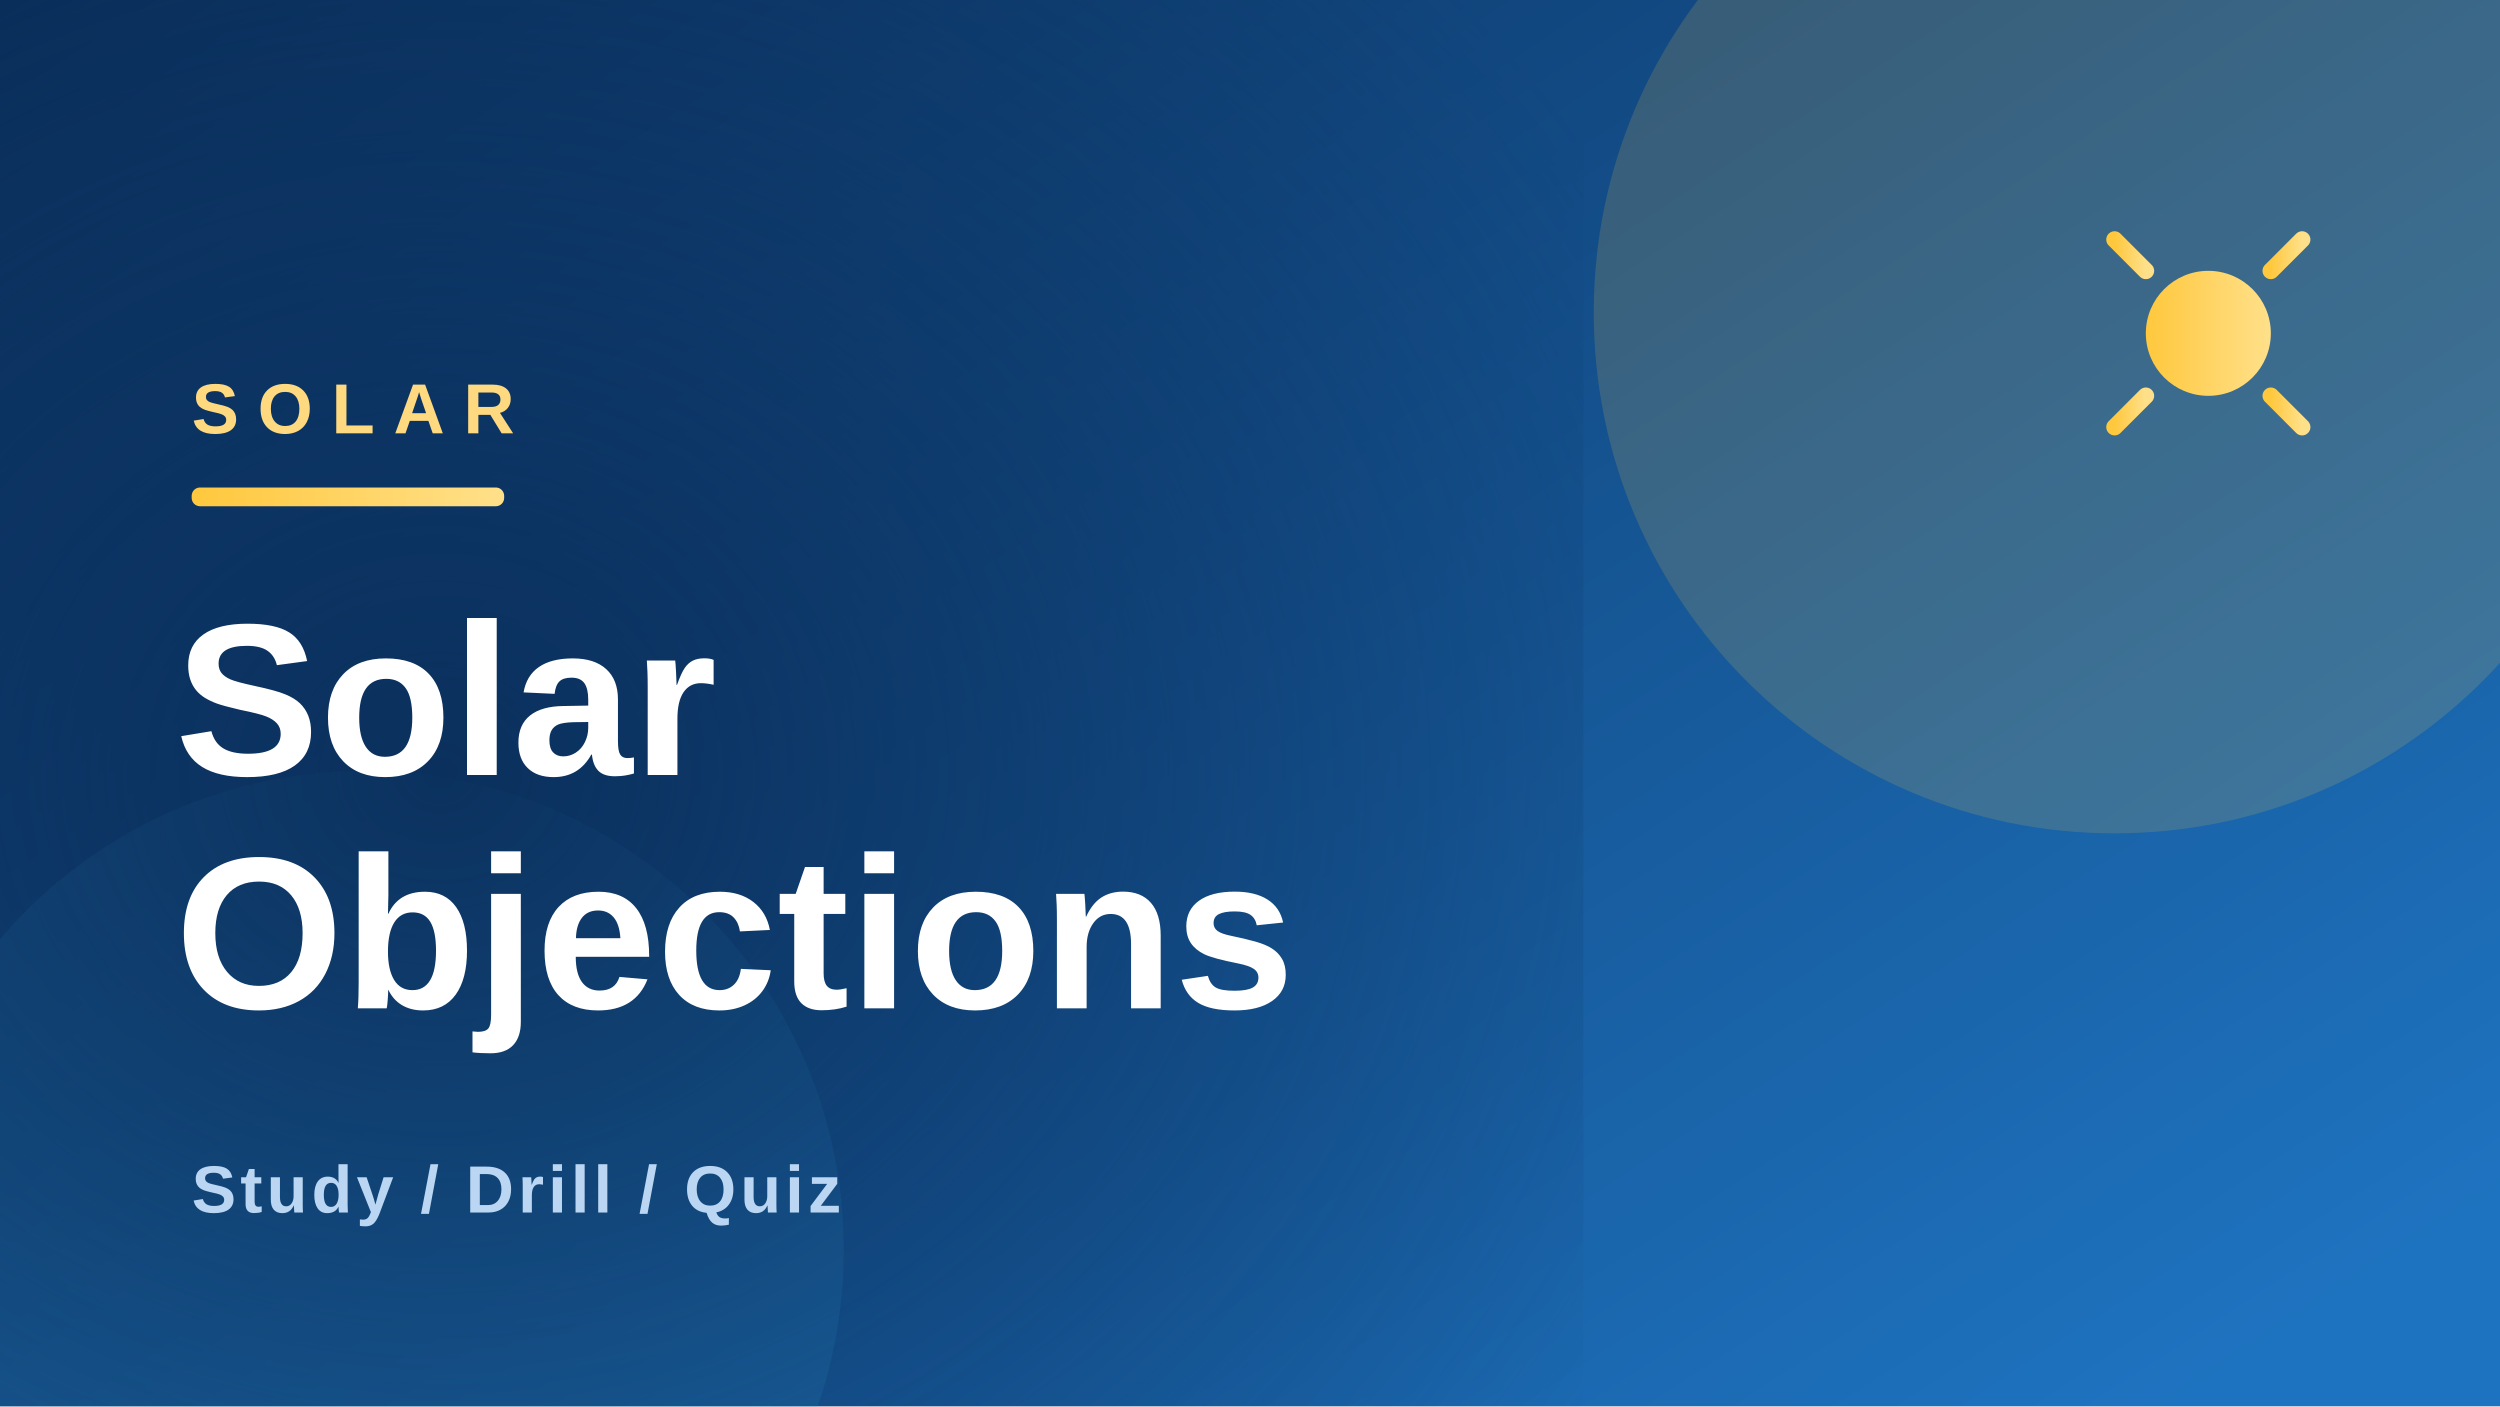
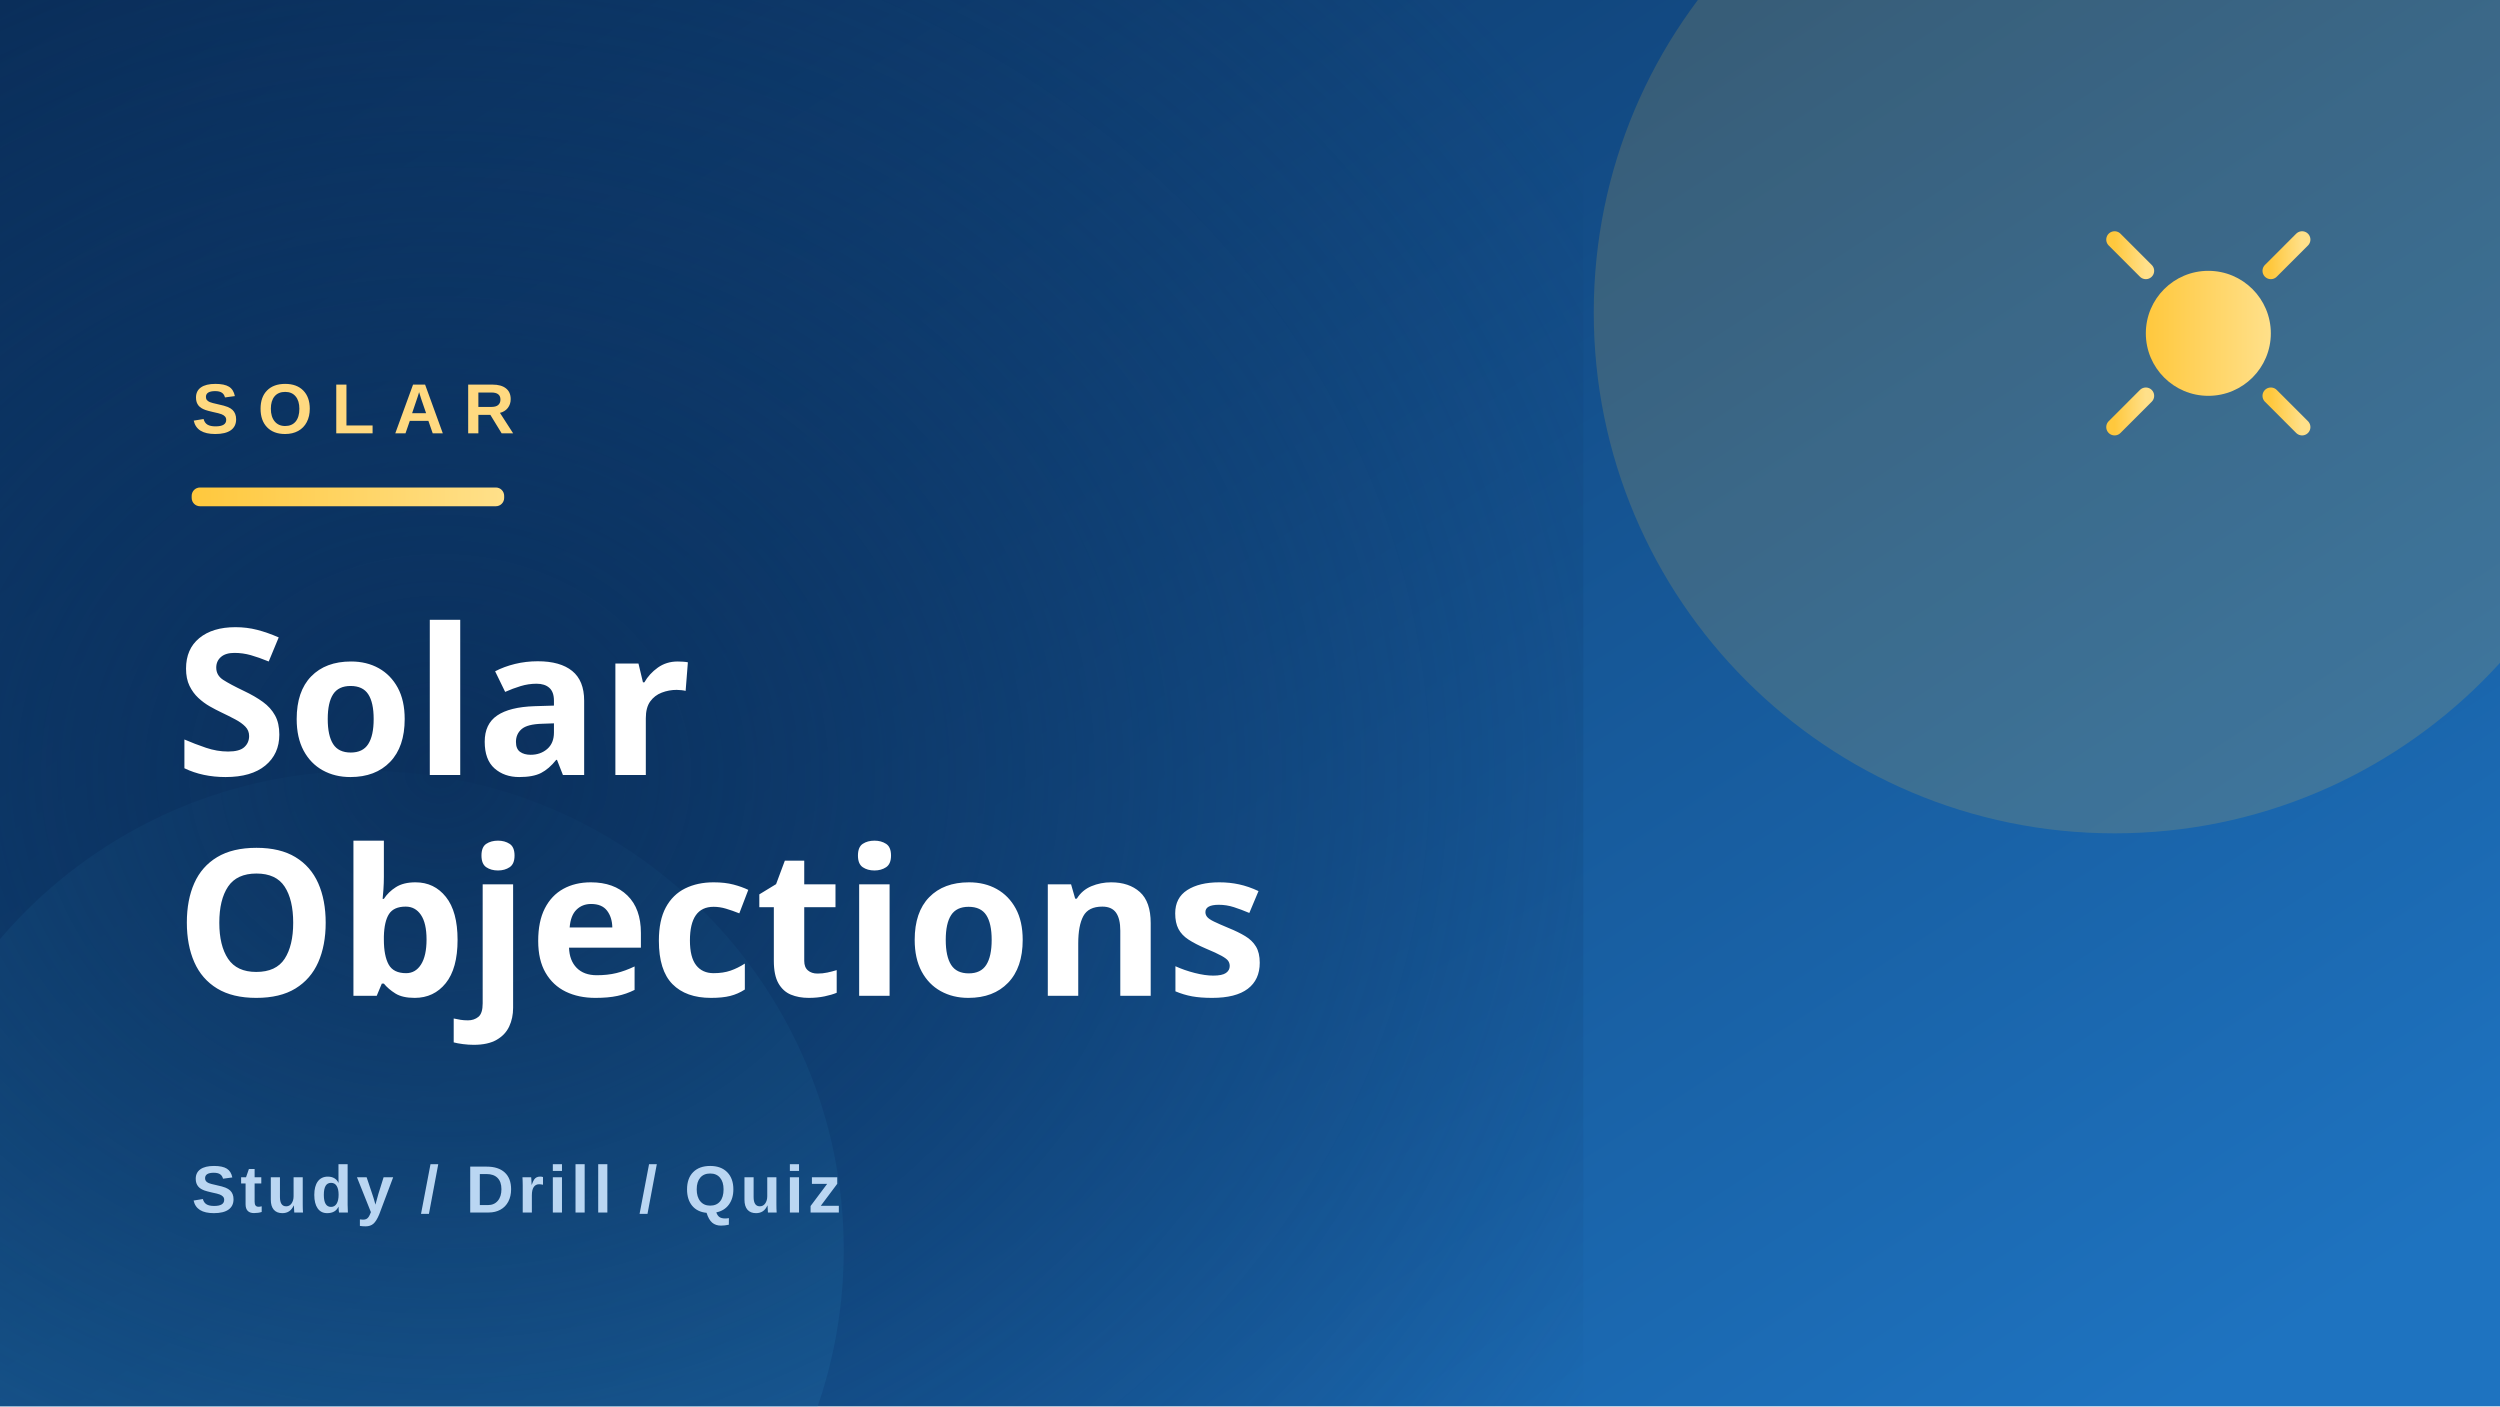
<svg xmlns="http://www.w3.org/2000/svg" viewBox="0 0 1200 675" width="1200" height="675">
  <defs>
    <linearGradient id="bg" x1="0" y1="0" x2="1" y2="0.85">
      <stop offset="0" stop-color="#0A2E5A" />
      <stop offset="1" stop-color="#1E73C0" />
    </linearGradient>
    <linearGradient id="acc" x1="0" y1="0" x2="1" y2="0">
      <stop offset="0" stop-color="#FFC83D" />
      <stop offset="1" stop-color="#FFE08A" />
    </linearGradient>
    <radialGradient id="shade" cx="0.28" cy="0.55" r="0.85">
      <stop offset="0" stop-color="#0A2E5A" stop-opacity="0.92" />
      <stop offset="1" stop-color="#0A2E5A" stop-opacity="0" />
    </radialGradient>
  </defs>
  <rect width="1200" height="675" fill="url(#bg)" />
  <circle cx="1015" cy="150" r="250" fill="#FFC83D" opacity="0.16" />
  <circle cx="175" cy="600" r="230" fill="#36B0F0" opacity="0.18" />
  <rect width="760" height="675" fill="url(#shade)" />
  <g transform="translate(1000,100)">
    <circle cx="60" cy="60" r="30" fill="url(#acc)" />
    <g stroke="url(#acc)" stroke-width="8" stroke-linecap="round">
      <line x1="60" y1="0" x2="60" y2="20" />
      <line x1="60" y1="100" x2="60" y2="120" />
      <line x1="0" y1="60" x2="20" y2="60" />
      <line x1="100" y1="60" x2="120" y2="60" />
      <line x1="15" y1="15" x2="30" y2="30" />
      <line x1="90" y1="90" x2="105" y2="105" />
      <line x1="105" y1="15" x2="90" y2="30" />
      <line x1="30" y1="90" x2="15" y2="105" />
    </g>
  </g>
  <text x="92" y="208" fill="#FFD980" font-family="'Helvetica Neue',Arial,sans-serif" font-size="34" font-weight="700" letter-spacing="9">SOLAR</text>
  <rect x="92" y="234" width="150" height="9" rx="4" fill="url(#acc)" />
-   <text x="84" y="372" fill="#FFFFFF" font-family="'Helvetica Neue',Arial,sans-serif" font-size="104" font-weight="700">Solar</text>
-   <text x="84" y="484" fill="#FFFFFF" font-family="'Helvetica Neue',Arial,sans-serif" font-size="104" font-weight="700">Objections</text>
+   <text x="84" y="372" fill="#FFFFFF" font-family="'Century Gothic','Avant Garde','Trebuchet MS',sans-serif" font-size="98" font-weight="700">Solar</text>
+   <text x="84" y="478" fill="#FFFFFF" font-family="'Century Gothic','Avant Garde','Trebuchet MS',sans-serif" font-size="98" font-weight="700">Objections</text>
  <text x="92" y="582" fill="#BAD6F2" font-family="'Helvetica Neue',Arial,sans-serif" font-size="32" font-weight="600" letter-spacing="2">Study / Drill / Quiz</text>
</svg>
